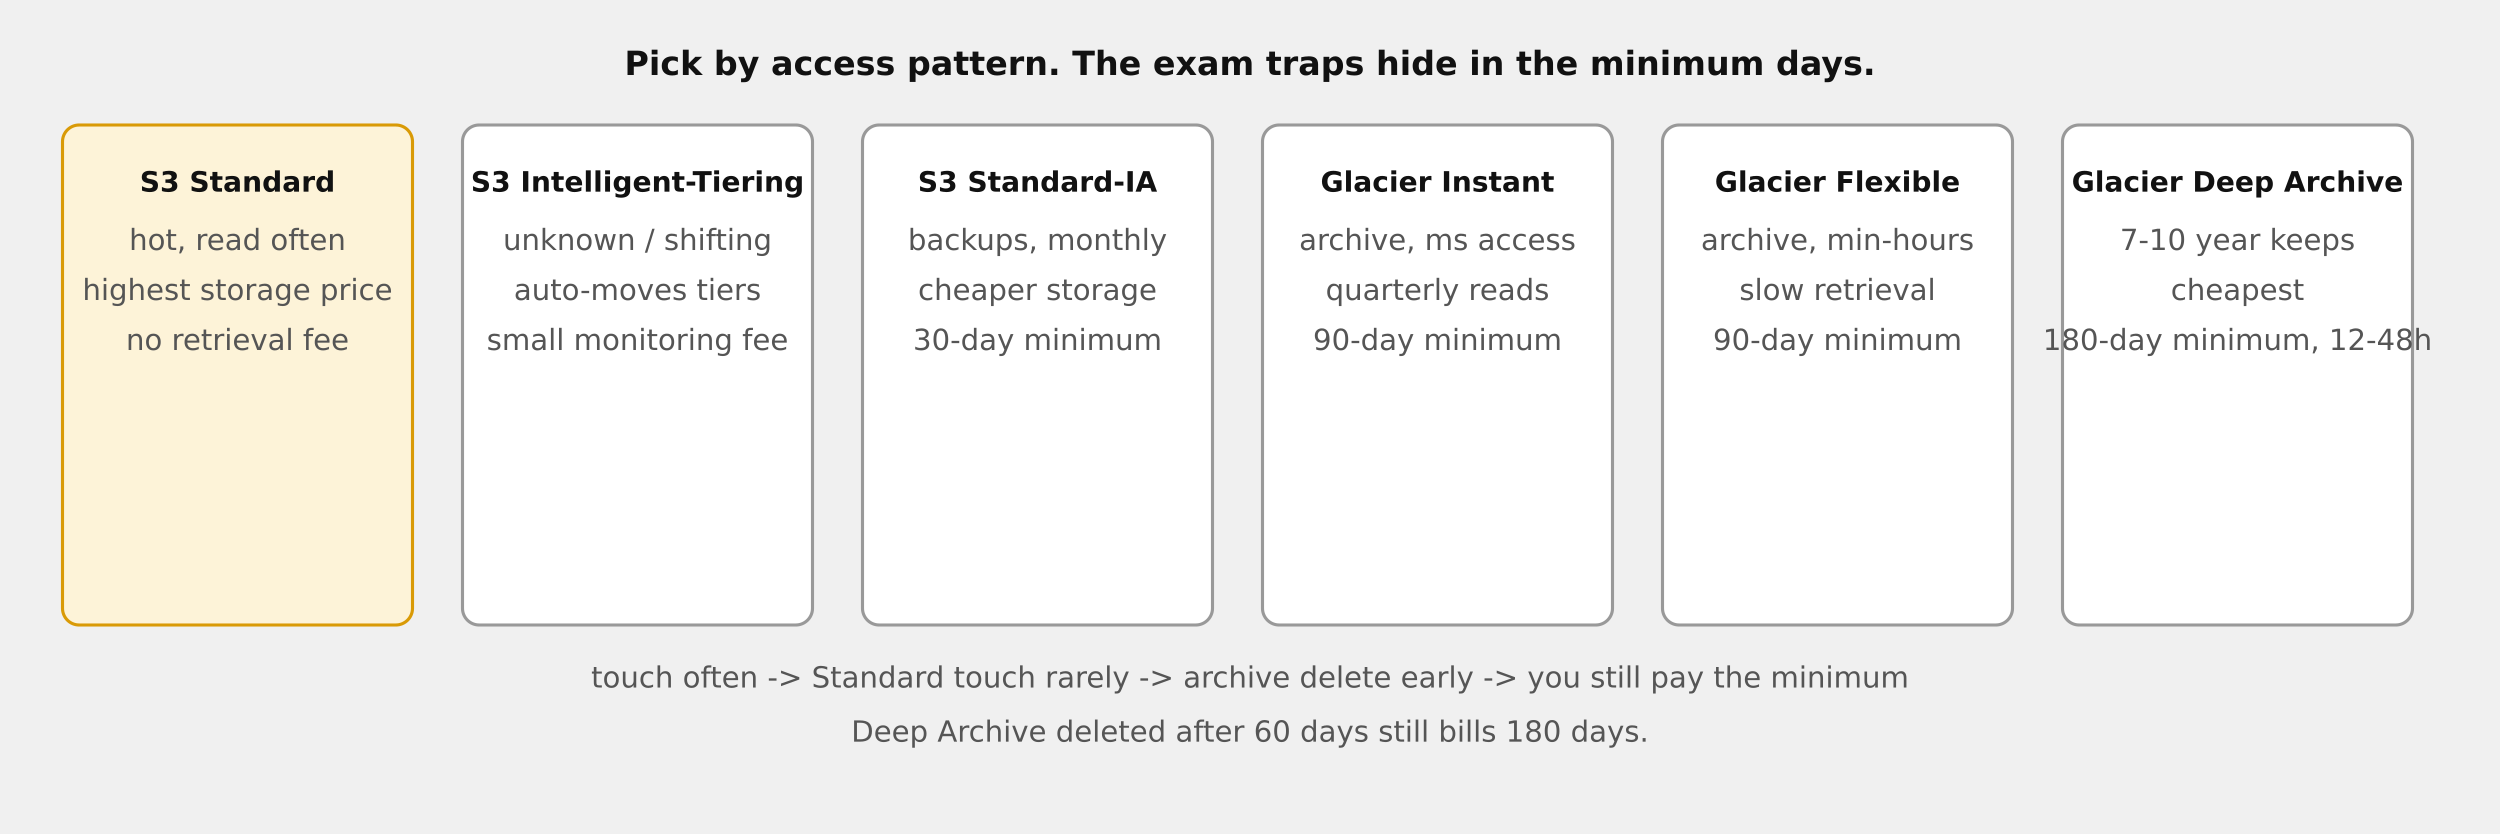
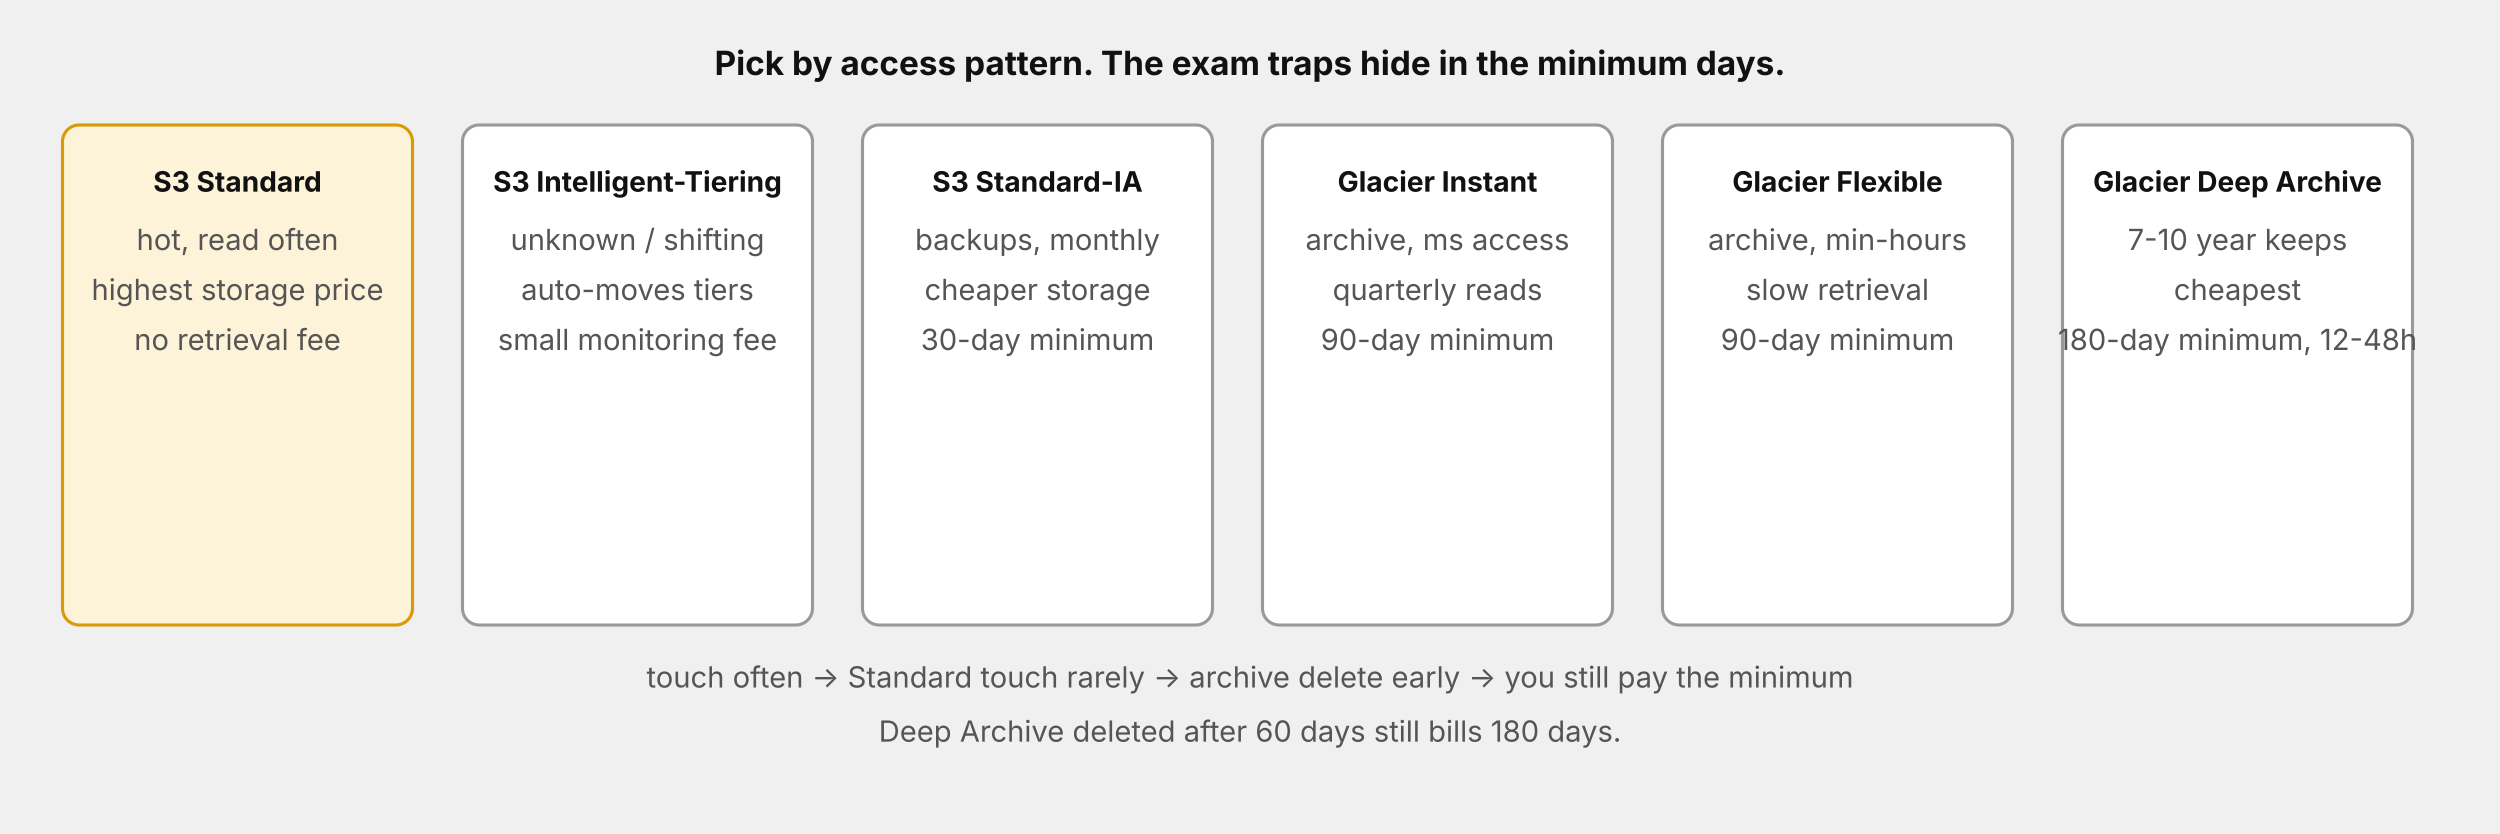
- <svg xmlns="http://www.w3.org/2000/svg" width="100%" viewBox="0 0 1200 400" role="img" style="background:#ffffff;font-family:DejaVu Sans,Verdana,sans-serif" aria-label="S3 storage classes ordered by access frequency">
+ <svg xmlns="http://www.w3.org/2000/svg" width="100%" viewBox="0 0 1200 400" role="img" style="background:#ffffff;font-family:'Anthropic Sans',Inter,'Source Sans 3','IBM Plex Sans',sans-serif" aria-label="S3 storage classes ordered by access frequency">
  <defs>
    <marker id="ah" viewBox="0 0 10 10" refX="8" refY="5" markerWidth="7" markerHeight="7" orient="auto-start-reverse">
      <path d="M0,0 L10,5 L0,10 z" fill="#666666" />
    </marker>
  </defs>
  <rect x="30" y="60" width="168" height="240" rx="8" fill="#fdf3d8" stroke="#d99a06" stroke-width="1.5" />
  <text x="114" y="92" text-anchor="middle" font-size="13.5" fill="#111111" font-weight="bold">S3 Standard</text>
  <text x="114" y="120" text-anchor="middle" font-size="14" fill="#555555">hot, read often</text>
  <text x="114" y="144" text-anchor="middle" font-size="14" fill="#555555">highest storage price</text>
  <text x="114" y="168" text-anchor="middle" font-size="14" fill="#555555">no retrieval fee</text>
  <rect x="222" y="60" width="168" height="240" rx="8" fill="#ffffff" stroke="#999999" stroke-width="1.5" />
  <text x="306" y="92" text-anchor="middle" font-size="13.5" fill="#111111" font-weight="bold">S3 Intelligent-Tiering</text>
  <text x="306" y="120" text-anchor="middle" font-size="14" fill="#555555">unknown / shifting</text>
  <text x="306" y="144" text-anchor="middle" font-size="14" fill="#555555">auto-moves tiers</text>
  <text x="306" y="168" text-anchor="middle" font-size="14" fill="#555555">small monitoring fee</text>
  <rect x="414" y="60" width="168" height="240" rx="8" fill="#ffffff" stroke="#999999" stroke-width="1.5" />
  <text x="498" y="92" text-anchor="middle" font-size="13.5" fill="#111111" font-weight="bold">S3 Standard-IA</text>
  <text x="498" y="120" text-anchor="middle" font-size="14" fill="#555555">backups, monthly</text>
  <text x="498" y="144" text-anchor="middle" font-size="14" fill="#555555">cheaper storage</text>
  <text x="498" y="168" text-anchor="middle" font-size="14" fill="#555555">30-day minimum</text>
  <rect x="606" y="60" width="168" height="240" rx="8" fill="#ffffff" stroke="#999999" stroke-width="1.5" />
  <text x="690" y="92" text-anchor="middle" font-size="13.5" fill="#111111" font-weight="bold">Glacier Instant</text>
  <text x="690" y="120" text-anchor="middle" font-size="14" fill="#555555">archive, ms access</text>
  <text x="690" y="144" text-anchor="middle" font-size="14" fill="#555555">quarterly reads</text>
  <text x="690" y="168" text-anchor="middle" font-size="14" fill="#555555">90-day minimum</text>
  <rect x="798" y="60" width="168" height="240" rx="8" fill="#ffffff" stroke="#999999" stroke-width="1.5" />
  <text x="882" y="92" text-anchor="middle" font-size="13.5" fill="#111111" font-weight="bold">Glacier Flexible</text>
  <text x="882" y="120" text-anchor="middle" font-size="14" fill="#555555">archive, min-hours</text>
  <text x="882" y="144" text-anchor="middle" font-size="14" fill="#555555">slow retrieval</text>
  <text x="882" y="168" text-anchor="middle" font-size="14" fill="#555555">90-day minimum</text>
  <rect x="990" y="60" width="168" height="240" rx="8" fill="#ffffff" stroke="#999999" stroke-width="1.5" />
  <text x="1074" y="92" text-anchor="middle" font-size="13.5" fill="#111111" font-weight="bold">Glacier Deep Archive</text>
  <text x="1074" y="120" text-anchor="middle" font-size="14" fill="#555555">7-10 year keeps</text>
  <text x="1074" y="144" text-anchor="middle" font-size="14" fill="#555555">cheapest</text>
  <text x="1074" y="168" text-anchor="middle" font-size="14" fill="#555555">180-day minimum, 12-48h</text>
  <text x="600" y="36" text-anchor="middle" font-size="16" fill="#111111" font-weight="bold">Pick by access pattern. The exam traps hide in the minimum days.</text>
  <text x="600" y="330" text-anchor="middle" font-size="14" fill="#555555">touch often -&gt; Standard        touch rarely -&gt; archive        delete early -&gt; you still pay the minimum</text>
  <text x="600" y="356" text-anchor="middle" font-size="14" fill="#555555">Deep Archive deleted after 60 days still bills 180 days.</text>
</svg>
